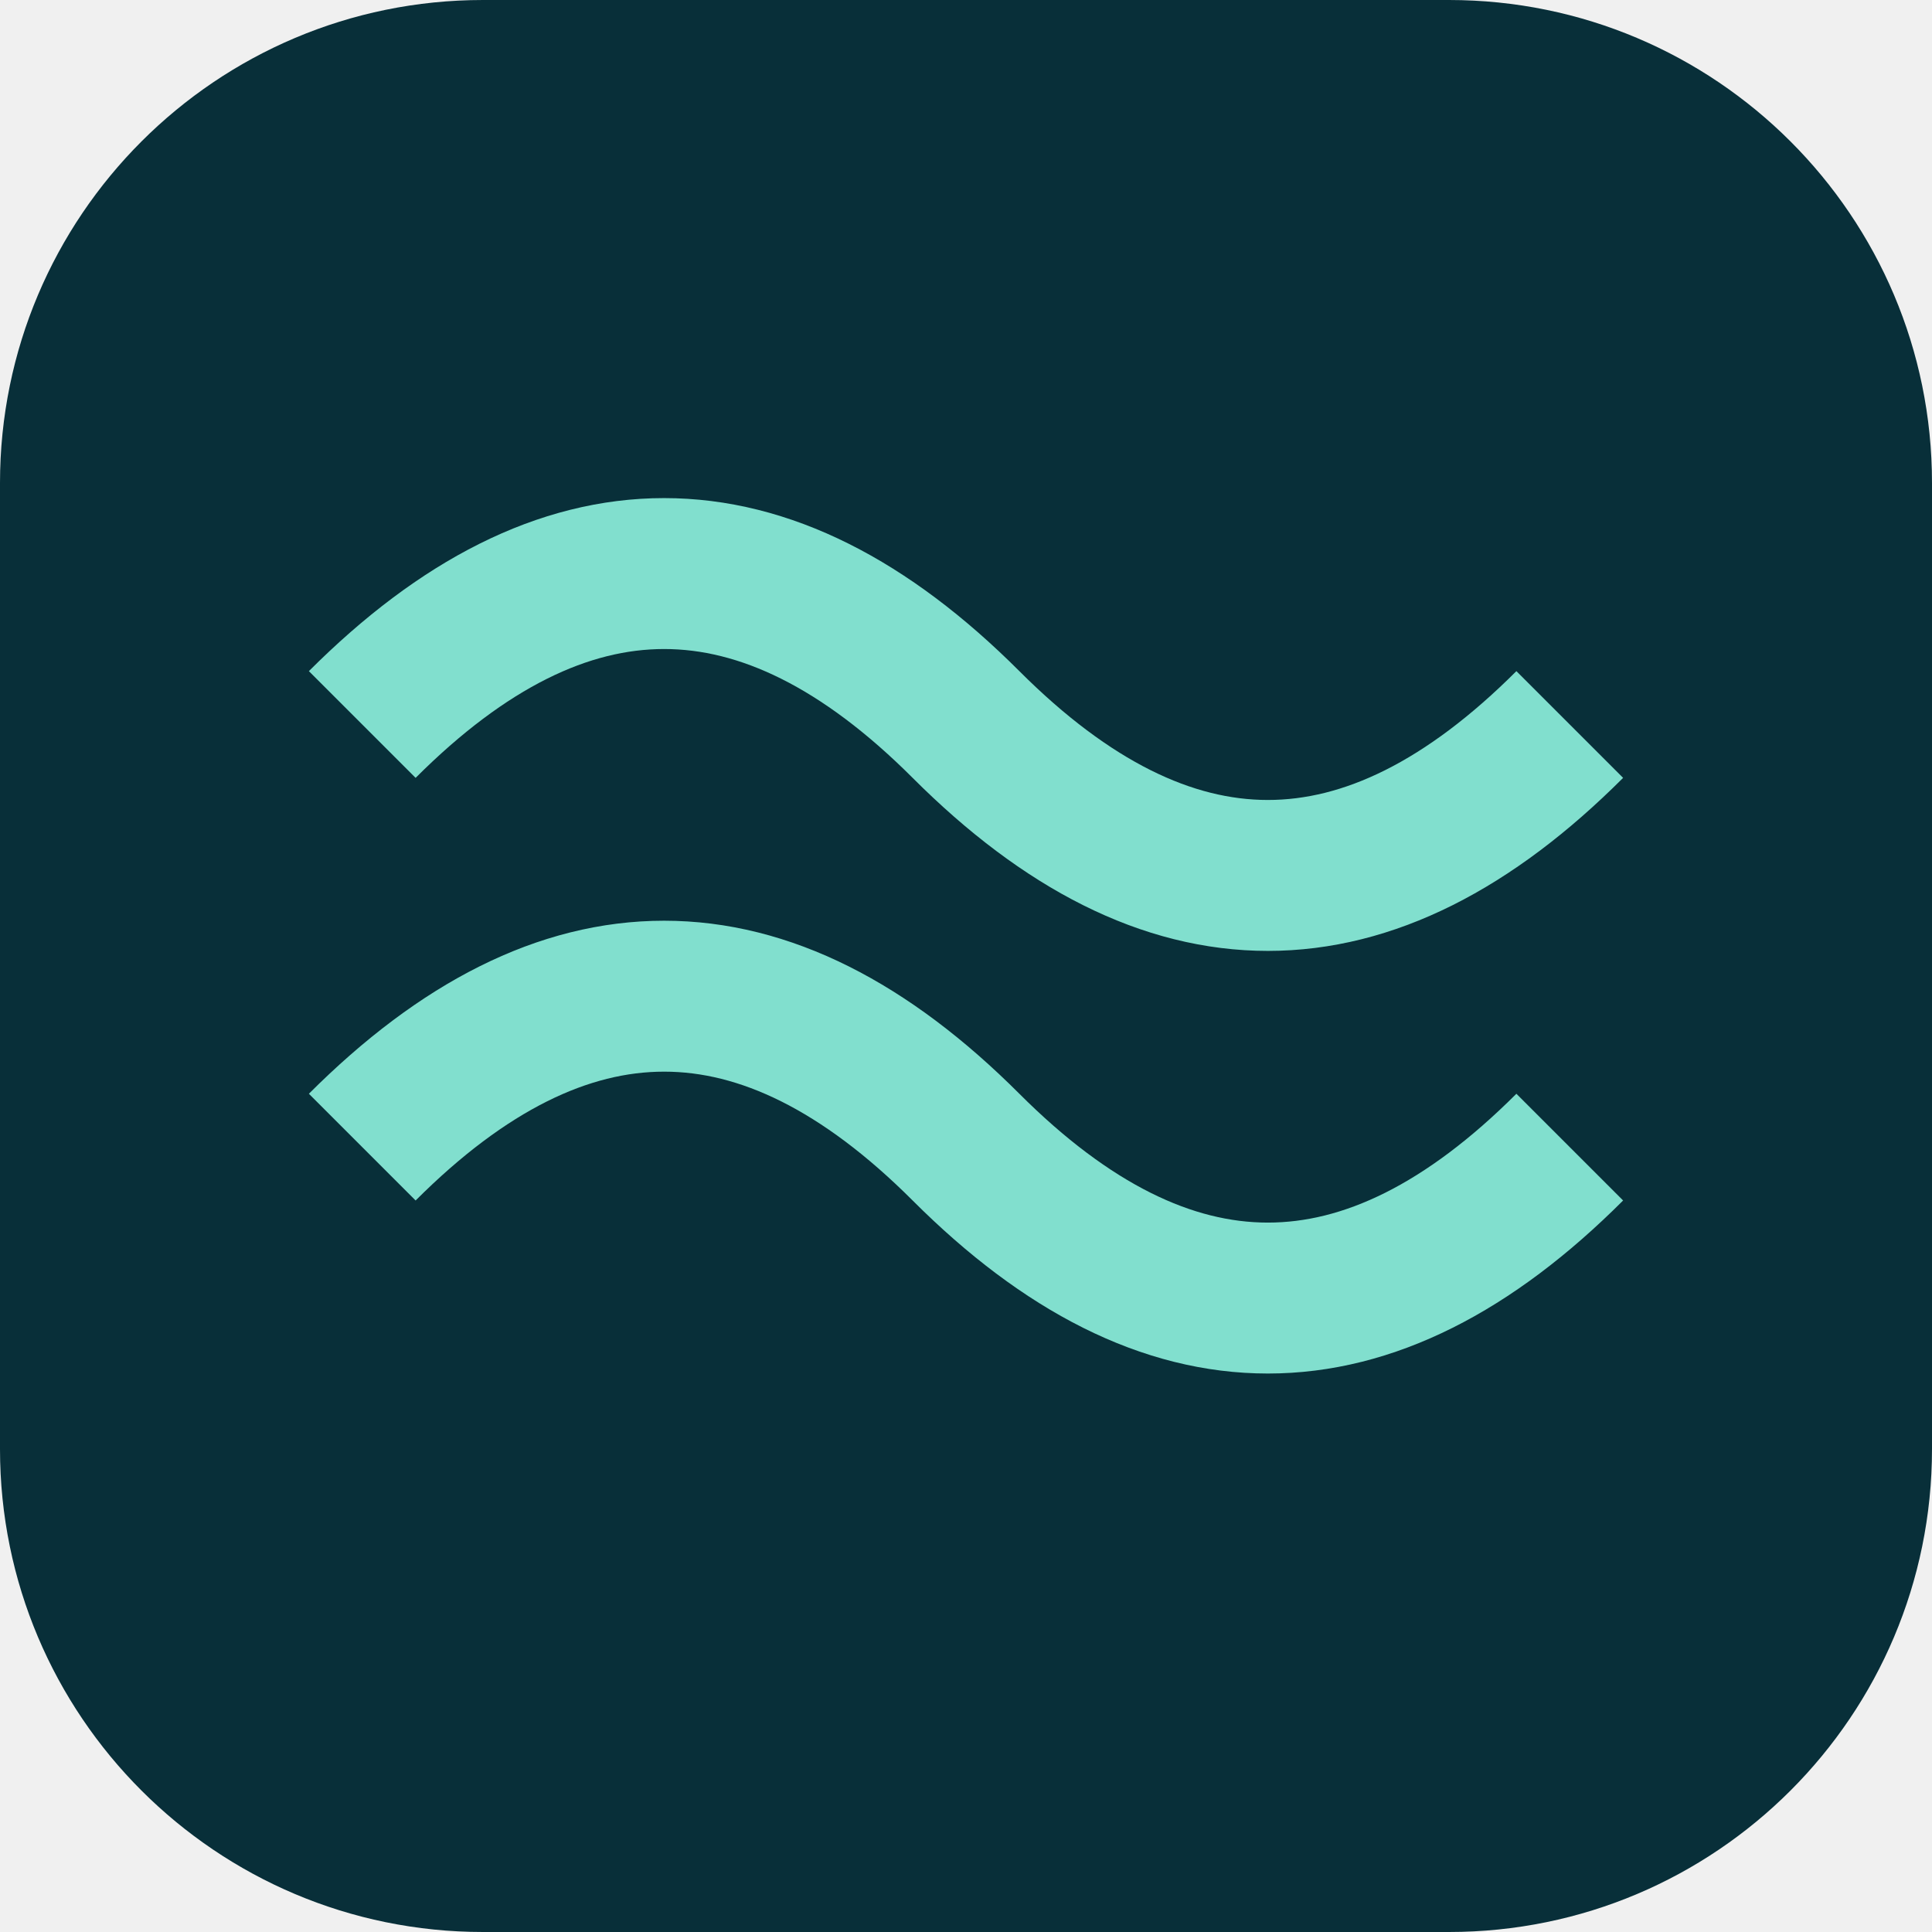
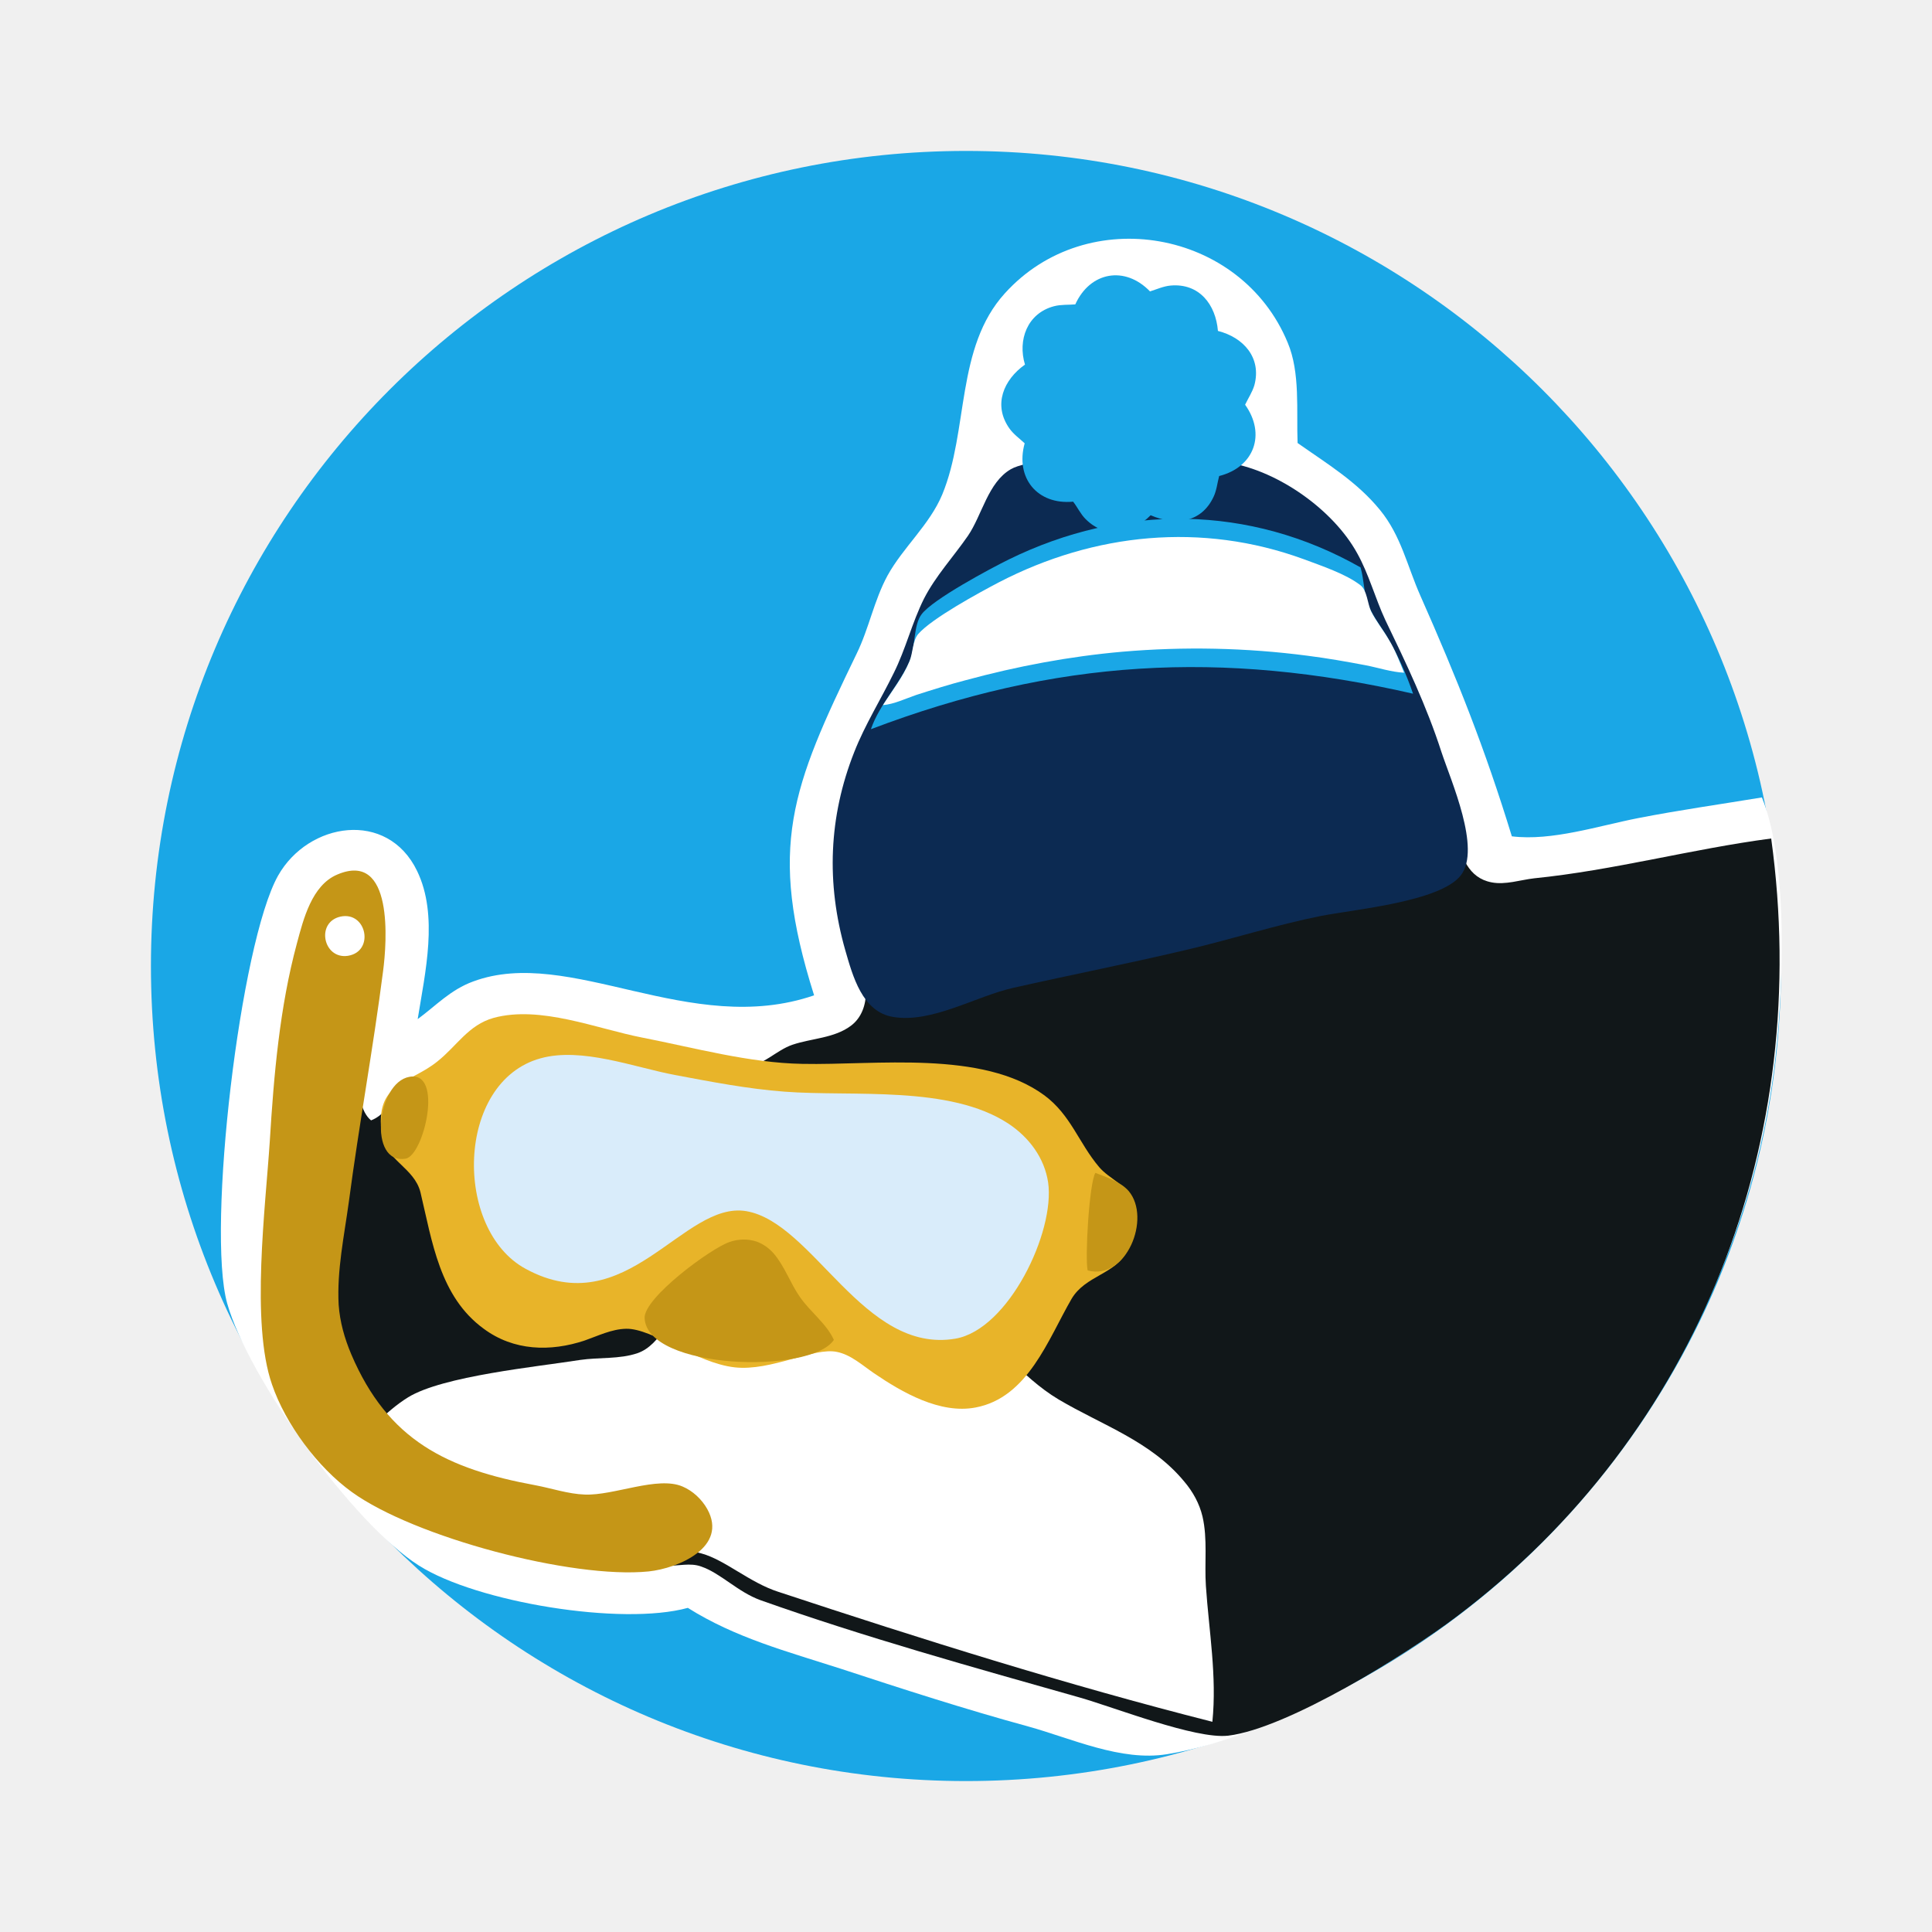
- <svg xmlns="http://www.w3.org/2000/svg" viewBox="0 0 64 64">
-   <rect width="64" height="64" rx="16" fill="#082f39" />
-   <path d="M12 24q10-10 20 0t20 0M12 38q10-10 20 0t20 0" fill="none" stroke="#81dfce" stroke-width="5" />
+ <svg xmlns="http://www.w3.org/2000/svg" width="64" height="64" viewBox="0 0 64 64" role="img" aria-label="UNBC TimberWhales">
+   <style>svg{color:#000000}@media(prefers-color-scheme:dark){svg{color:#FFFFFF}}</style>
+   <g transform="translate(5 5) scale(0.102273) translate(0 0)">
+     <g data-brand-symbol="timberwhales-site-icon" data-size="standard" fill="currentColor">
+       <g transform="translate(-20 -148)">
+         <circle cx="284" cy="412" r="264" fill="#1AA7E6" />
+         <path fill="#FFFFFF" fill-rule="evenodd" d="M193.9 619.9C172.5 625.8 125.6 618.1 106.8 606.2C85.6 592.8 51.5 545.5 44.7 521.3C38 497.2 48.9 404.5 61.2 382.7C71 365.4 96.6 361.3 106.2 381.2C113.2 395.6 108.8 414.2 106.4 429.2C112.4 424.8 117 419.7 124.4 417C155.7 405.4 194.6 435.3 234.8 421.5C219.6 373.4 227.6 354.2 248.6 310.8C252.6 302.6 254.2 293.6 258.6 285.5C263.7 276.3 272.2 269.1 276.3 259.3C284.9 238.5 280.6 211.7 296.6 194.1C323.3 164.6 373.1 173.5 388.2 210.1C392.3 219.8 391 232.2 391.4 242.6C400.9 249.3 410.6 255.1 418.1 264.3C424.9 272.6 426.9 282.4 431.1 291.9C443.1 319 452.1 341.6 460.8 370C473.7 371.6 488.9 366.6 501.7 364.1C515 361.5 528.5 359.6 541.8 357.4C550.7 379.3 548.7 422.8 545.6 446.4C534.3 532.6 479.6 609.3 401.8 648.1C385.5 656.3 367.2 664.4 349.1 667.3C334.2 669.7 318.2 662.2 304.1 658.3C283.6 652.7 263.5 646.2 243.4 639.6C226 634 209.3 629.6 193.9 619.9Z" />
+         <path fill="#111719" fill-rule="evenodd" d="M69.9 411.1C74.7 411.6 78.7 415.2 84 415.4C86.7 415.5 88.2 414.7 90.8 415.7C91.9 420.1 89.8 423.8 88.9 428.1C87.2 436.1 84.6 456.6 91.3 462C95 460.6 97.1 457.1 100.4 454.9C103.9 452.5 108.2 451.5 111.8 449.2C121.3 443 127.4 433.4 139.7 432.4C145.8 431.8 151.1 434 157 435.4C172.5 438.9 197.1 445.9 212.6 444.7C218.3 444.3 222.5 439.3 227.8 437.5C234 435.4 241.4 435.4 246.8 431.3C250.2 428.7 251.6 424.6 251.6 420.3C251.4 410.9 246.8 401 244.9 391.7C242.8 382 241.7 357.4 253.3 353.1C262.4 349.8 292 352 303.3 352C332.1 352 360.9 352 389.7 352C401 352 421.2 349.9 431.4 353C445.6 357.4 439.1 382 454.2 384.9C458.7 385.8 463.6 384.1 468 383.6C493.8 381 519 374.1 544.8 370.7C558.2 467.9 521.9 563.3 442.8 622.8C427 634.8 388.1 659 368.9 661.3C358.3 662.5 332 652.1 320.7 648.9C286.1 639.1 251.2 629.4 217.4 617.4C210 614.7 204.6 608.7 198.2 606.5C194.6 605.2 190.9 606.4 187.2 606.2C183.4 605.9 179.7 604.6 175.8 604.3C170.2 603.8 164.6 604.3 159.1 603.6C150.7 602.6 142 599.7 133.9 597.4C114 591.7 95.6 586.2 79.3 572.6C71.7 566.3 63.1 549.3 60.9 539.7C58.6 529.9 60 518.7 60 508.7C60 496.4 59 483.7 60.3 471.5C60.9 466 63.3 460.9 63.8 455.4C64.2 449.8 63.7 444.2 64.4 438.7C65.1 434 67 429.6 67.6 424.9C68.2 420.3 67.6 415.2 69.9 411.1Z" />
+         <path fill="#FFFFFF" fill-rule="evenodd" d="M363.8 656.8C316.5 644.8 269.5 630 223.2 614.7C213.9 611.7 206 604.4 198.4 602.3C188.7 599.5 172.3 600.6 161.8 599.4C153.7 598.6 145.5 596.1 137.7 594C118.1 588.8 99.4 583 83.2 570.3C89.4 563.9 95.7 556.4 103.3 551.7C114.5 544.8 145.1 541.8 159 539.6C165.1 538.7 171.8 539.4 177.6 537.4C192.6 532.3 196 493.8 215.7 490.8C224.6 489.4 254.6 489.7 263.3 491.5C266.6 492.2 269.7 493.6 272.1 496.1C277.5 501.9 278 511.5 281.1 518.5C284.6 526.6 291.2 532.7 297.4 538.7C302.5 543.7 307.8 548.7 314 552.4C328 560.7 343.9 565.9 354.7 579C357.5 582.3 359.6 586.1 360.6 590.3C362.3 597.6 361.2 605.4 361.7 612.8C362.7 627.5 365.3 642 363.8 656.8Z" />
+         <path fill="#C59617" fill-rule="evenodd" d="M181.2 608.1C156.4 610.6 105.3 597 85.1 582.4C74 574.4 63.6 560.4 59.2 547.5C52.3 527.6 57.1 490.2 58.5 468.7C59.8 447.4 61.7 425.3 67.3 404.6C69.4 396.8 72.1 385.9 80.3 382.4C98.7 374.5 96.4 404.4 95.2 413.6C92 438.6 87.4 463.4 84.1 488.4C82.6 499.4 80.2 510.6 80.8 521.7C81.2 527.3 82.7 532.6 84.9 537.8C96.8 565.7 115.9 574.9 144.6 580.2C149.9 581.2 155.1 583 160.5 583.2C169.9 583.6 184.1 577.1 192.2 580.6C195.5 582 198.4 584.7 200.2 587.9C207 600.2 190.8 607.1 181.2 608.1ZM83.8 408.7C92.5 407.3 89.9 394.2 81.4 396C73.3 397.8 75.8 409.9 83.8 408.7Z" />
+         <path fill="#0C2A52" fill-rule="evenodd" d="M260.4 428.5C250.4 426.9 247.3 415.2 244.9 406.9C238.7 385.2 239.5 363.7 247.8 342.7C251.3 333.8 256.4 325.7 260.6 317.1C264.5 309.3 266.5 300.8 270.4 293C274.2 285.6 279.9 279.5 284.6 272.7C289.2 266 291.1 255.4 298.5 251.1C308.1 245.5 357.4 246.9 369.6 249.1C385.3 251.8 403 264.3 410.7 278.3C414.5 285.1 416.5 292.8 419.8 299.9C426.6 314 433.2 327.8 438 342.7C441.1 352.1 450.9 374 444.3 382.6C437.7 391.2 409.5 393.7 398.9 395.8C384.4 398.7 370.5 403.2 356.1 406.6C337.2 411.1 318.2 414.8 299.2 419.1C287.2 421.8 272.9 430.6 260.4 428.5Z" />
+         <path fill="#1AA7E6" fill-rule="evenodd" d="M253.2 335.3C256 327.1 262.6 320.8 265.9 312.8C267.6 308.6 267 301.5 269.6 298.1C273.1 293.3 292 283.2 297.9 280.3C334.8 262.2 375.9 262.5 411.8 282.9C413 287.1 412.8 291.5 414.5 295.5C416.1 299.2 418.6 302.3 420.6 305.7C423.9 311.3 426.7 317.7 428.8 323.8C366.7 309.6 313 312.6 253.2 335.3Z" />
+         <path fill="#FFFFFF" fill-rule="evenodd" d="M257.1 327.5C260 322.9 263.6 318.4 265.7 313.3C266.8 310.7 266.7 306.6 268.5 304.5C272.9 299.4 288.4 291 294.7 287.7C325.6 271.7 360.4 268.2 393.3 280.2C398.9 282.3 407.1 285 411.8 288.7C413.9 290.3 414.1 294.8 415.2 297.1C416.8 300.3 419.1 303.1 420.9 306.2C423 309.6 424.4 313.3 425.9 317C421.8 316.8 417.6 315.4 413.5 314.6C407.2 313.4 400.9 312.3 394.6 311.5C374.7 308.9 354.6 308.5 334.7 310.2C317.6 311.7 300.6 314.9 284 319.4C278.6 320.8 273.2 322.5 267.9 324.2C264.4 325.4 260.7 327.2 257.1 327.5Z" />
+         <path fill="#1AA7E6" fill-rule="evenodd" d="M318.7 261.6C307.1 262.7 299.9 253.9 303 242.7C301.3 241.1 299.4 239.8 298 237.8C292.7 230.2 296.2 222.1 303.1 217.2C300.7 209.3 303.8 200.6 312.5 198.3C314.8 197.7 317.1 197.9 319.4 197.7C324.2 187.1 335.5 185.1 343.6 193.5C345.8 192.8 348 191.8 350.3 191.6C359.6 190.8 364.9 197.8 365.6 206.3C373.9 208.4 379.8 215 377.4 223.9C376.7 226.2 375.4 228.1 374.4 230.2C381.2 239.7 377.4 250.4 366 253.3C365.4 255.5 365.2 257.9 364.2 260C360.2 268.6 351.6 269.4 343.8 266C337.9 272 329.2 273.8 322.7 267.2C321.1 265.6 320.1 263.4 318.7 261.6Z" />
+         <path fill="#E8B429" fill-rule="evenodd" d="M287.1 555C275.6 557.2 263.3 550.1 254.2 543.9C250.4 541.3 246.7 537.9 242.2 537C234.7 535.4 221 543.3 209.1 542C196.6 540.6 182.4 529.3 173.9 529.5C169.2 529.6 164.8 531.8 160.5 533.3C149.4 537 137.5 536.7 127.8 529.5C113.5 519.1 111.1 501.2 107.3 485.3C105.3 477.3 96 474.9 94.8 466.7C92.3 449.5 103.7 450.3 112.8 442.9C119.1 437.9 122.8 431.1 131 428.8C146.2 424.7 164.3 432.3 179.2 435.2C196.1 438.5 213.8 443.4 231 443.7C254.7 444.2 289.3 439.1 309.4 453.9C318 460.3 320.5 469.3 327.1 477.1C330.4 481 335.9 482.7 337.9 487.7C340 492.7 338.6 499.6 336.2 504.3C332.4 511.9 322.7 512.2 318.2 519.8C310.6 532.9 304.1 551.8 287.1 555Z" />
+         <path fill="#C59617" fill-rule="evenodd" d="M102.5 474.4C90.3 476.4 93.1 449.8 103.7 447.9C114.9 445.8 108.4 473.4 102.5 474.4ZM323.4 510.6C322.5 506.5 323.9 482.4 325.9 479C329.4 480.4 334 481.8 336.7 484.9C344.1 493.7 335.9 514 323.4 510.6ZM241.2 533.1C233.8 544.3 180.6 542.8 179.9 526C179.7 519.4 201.4 503.4 207.4 501.4C210.2 500.4 213.4 500.3 216.3 501.3C218.4 502.1 220.2 503.4 221.7 505.1C225.3 509.3 227.1 514.8 230.2 519.2C233.6 524.1 238.8 527.8 241.2 533.1Z" />
+         <path fill="#D9ECFA" fill-rule="evenodd" d="M280.6 532.7C250.8 537.8 234.6 495.1 212.8 491.4C192.3 488 174.1 527.9 141.4 510.1C118 497.5 118.6 449.5 146.2 441.9C159.5 438.2 176.5 444.8 189.7 447.3C201.5 449.5 213.2 451.8 225.2 452.7C247.4 454.4 278.7 450.5 297.8 463.1C304.4 467.5 309.4 474.1 310.6 482.1C312.9 498.1 297.8 529.7 280.6 532.7Z" />
+       </g>
+     </g>
+   </g>
</svg>
